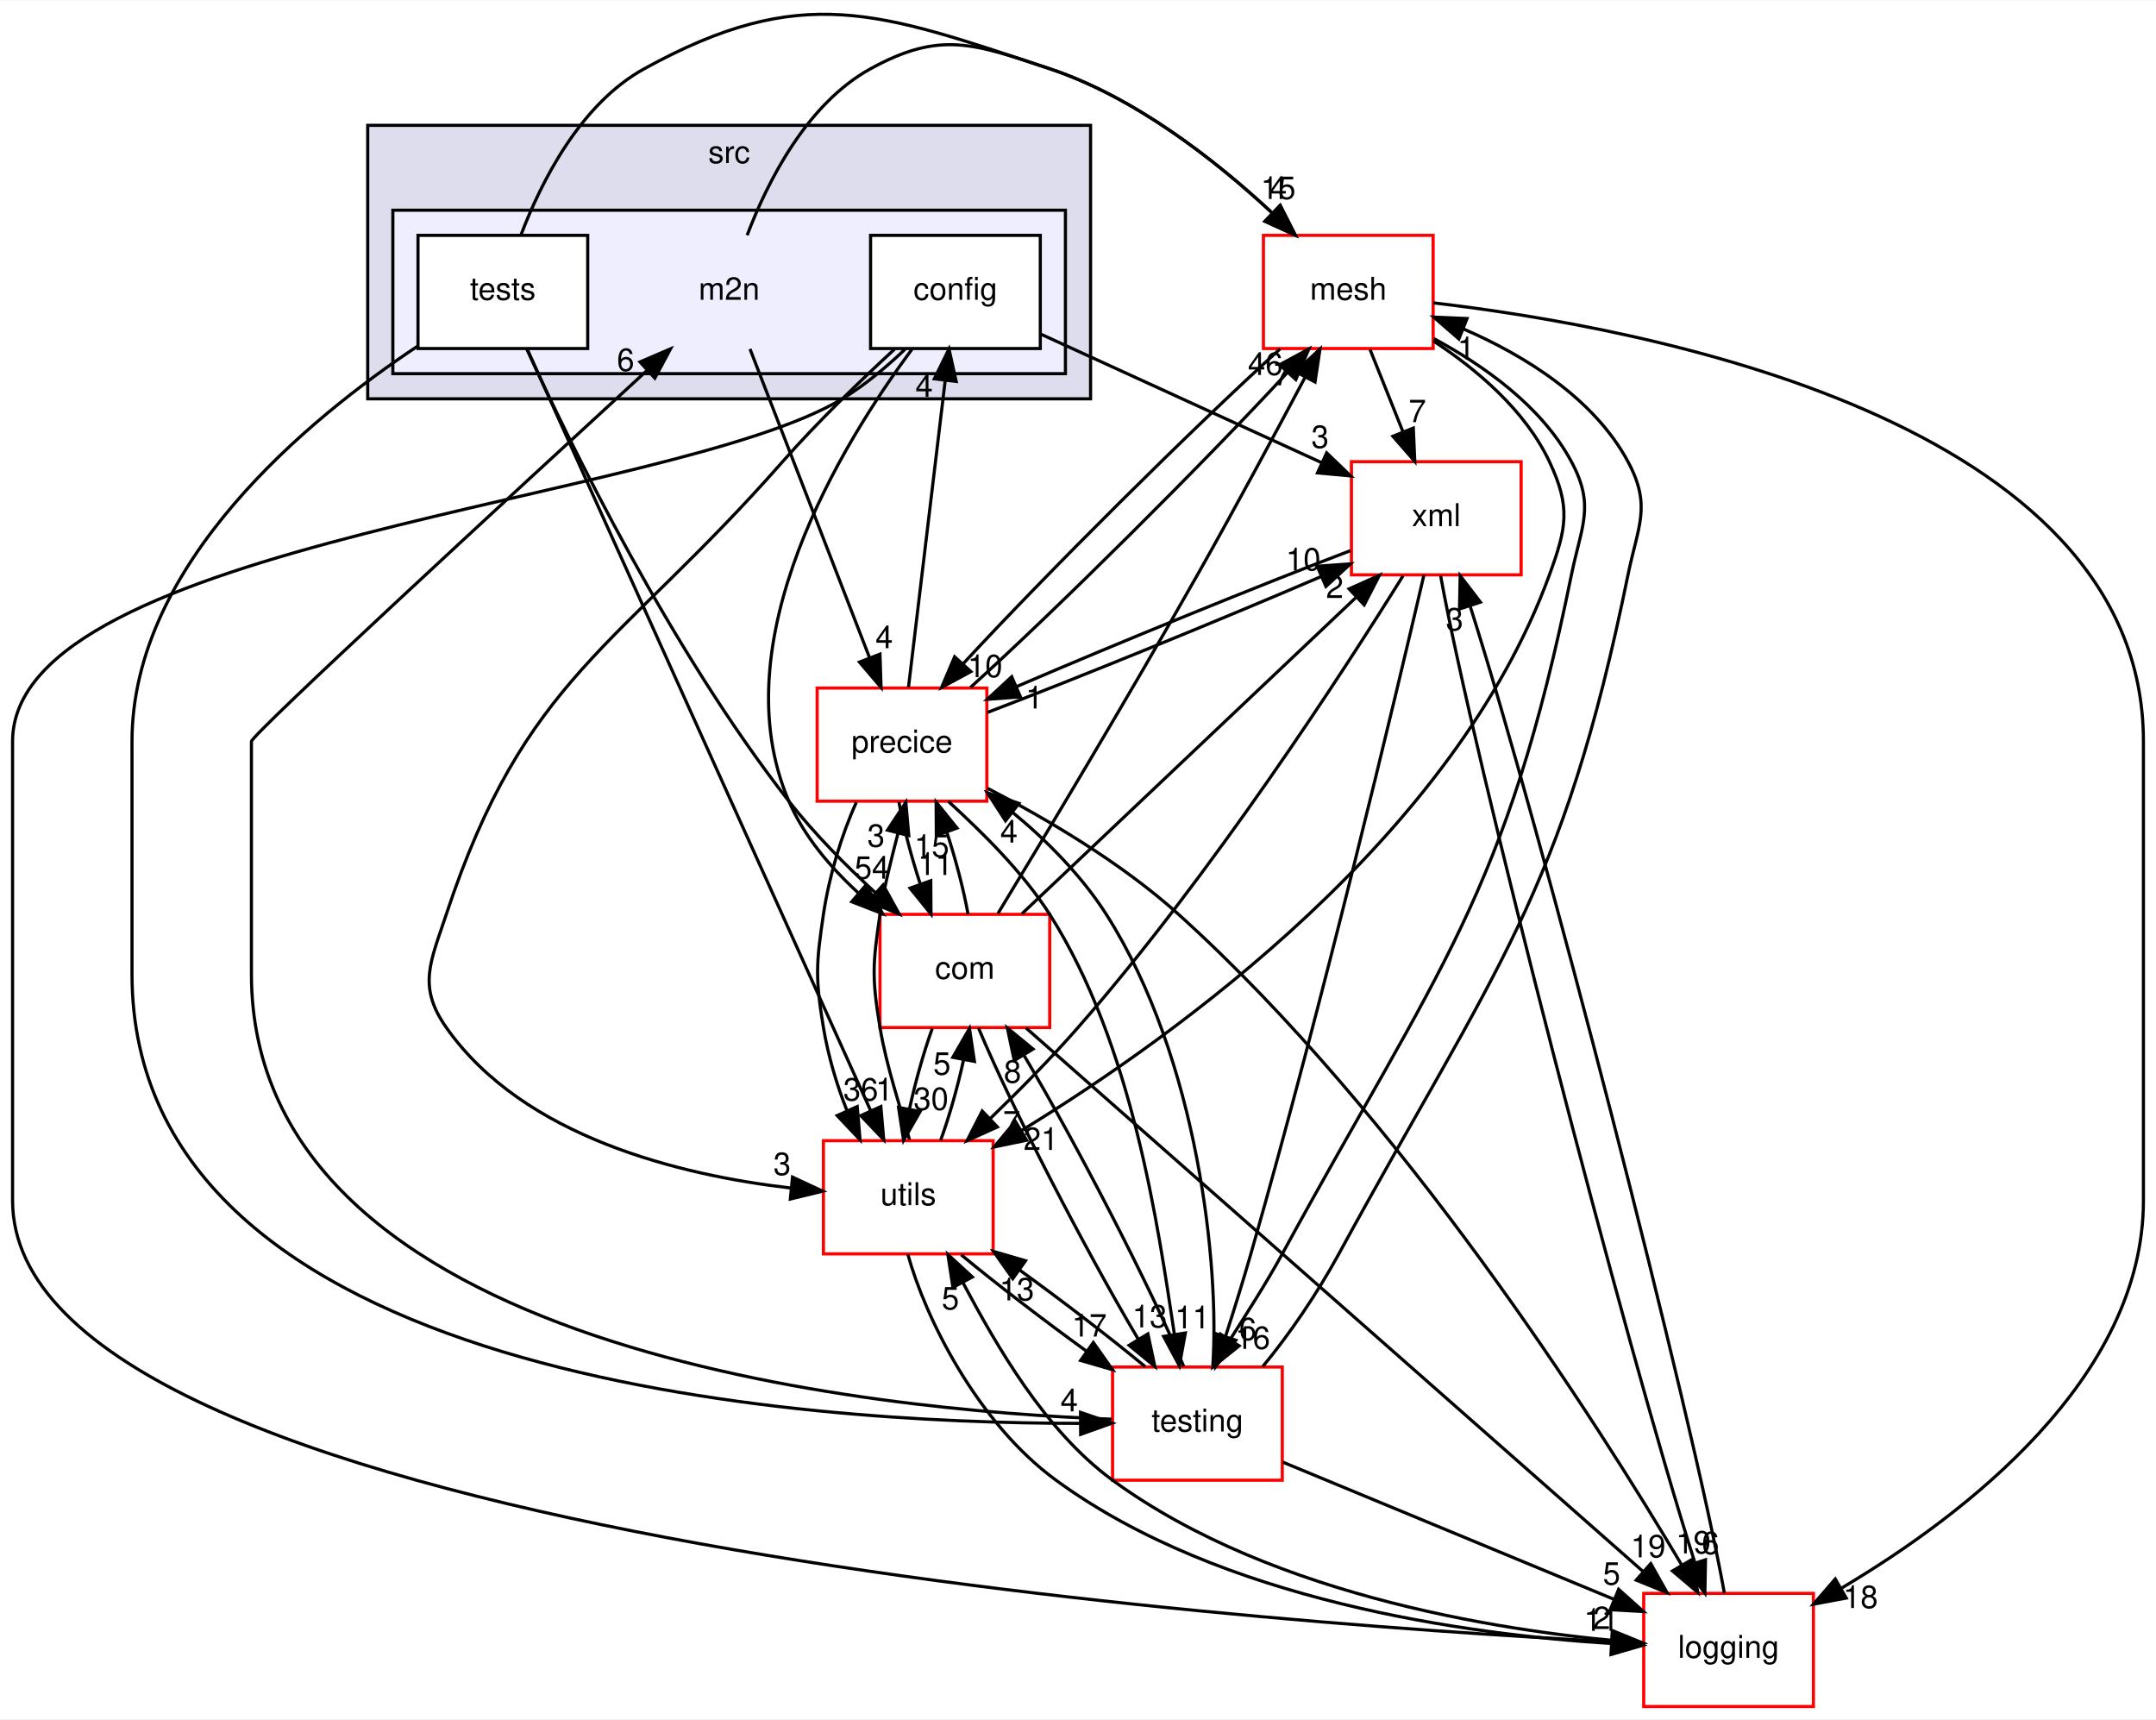
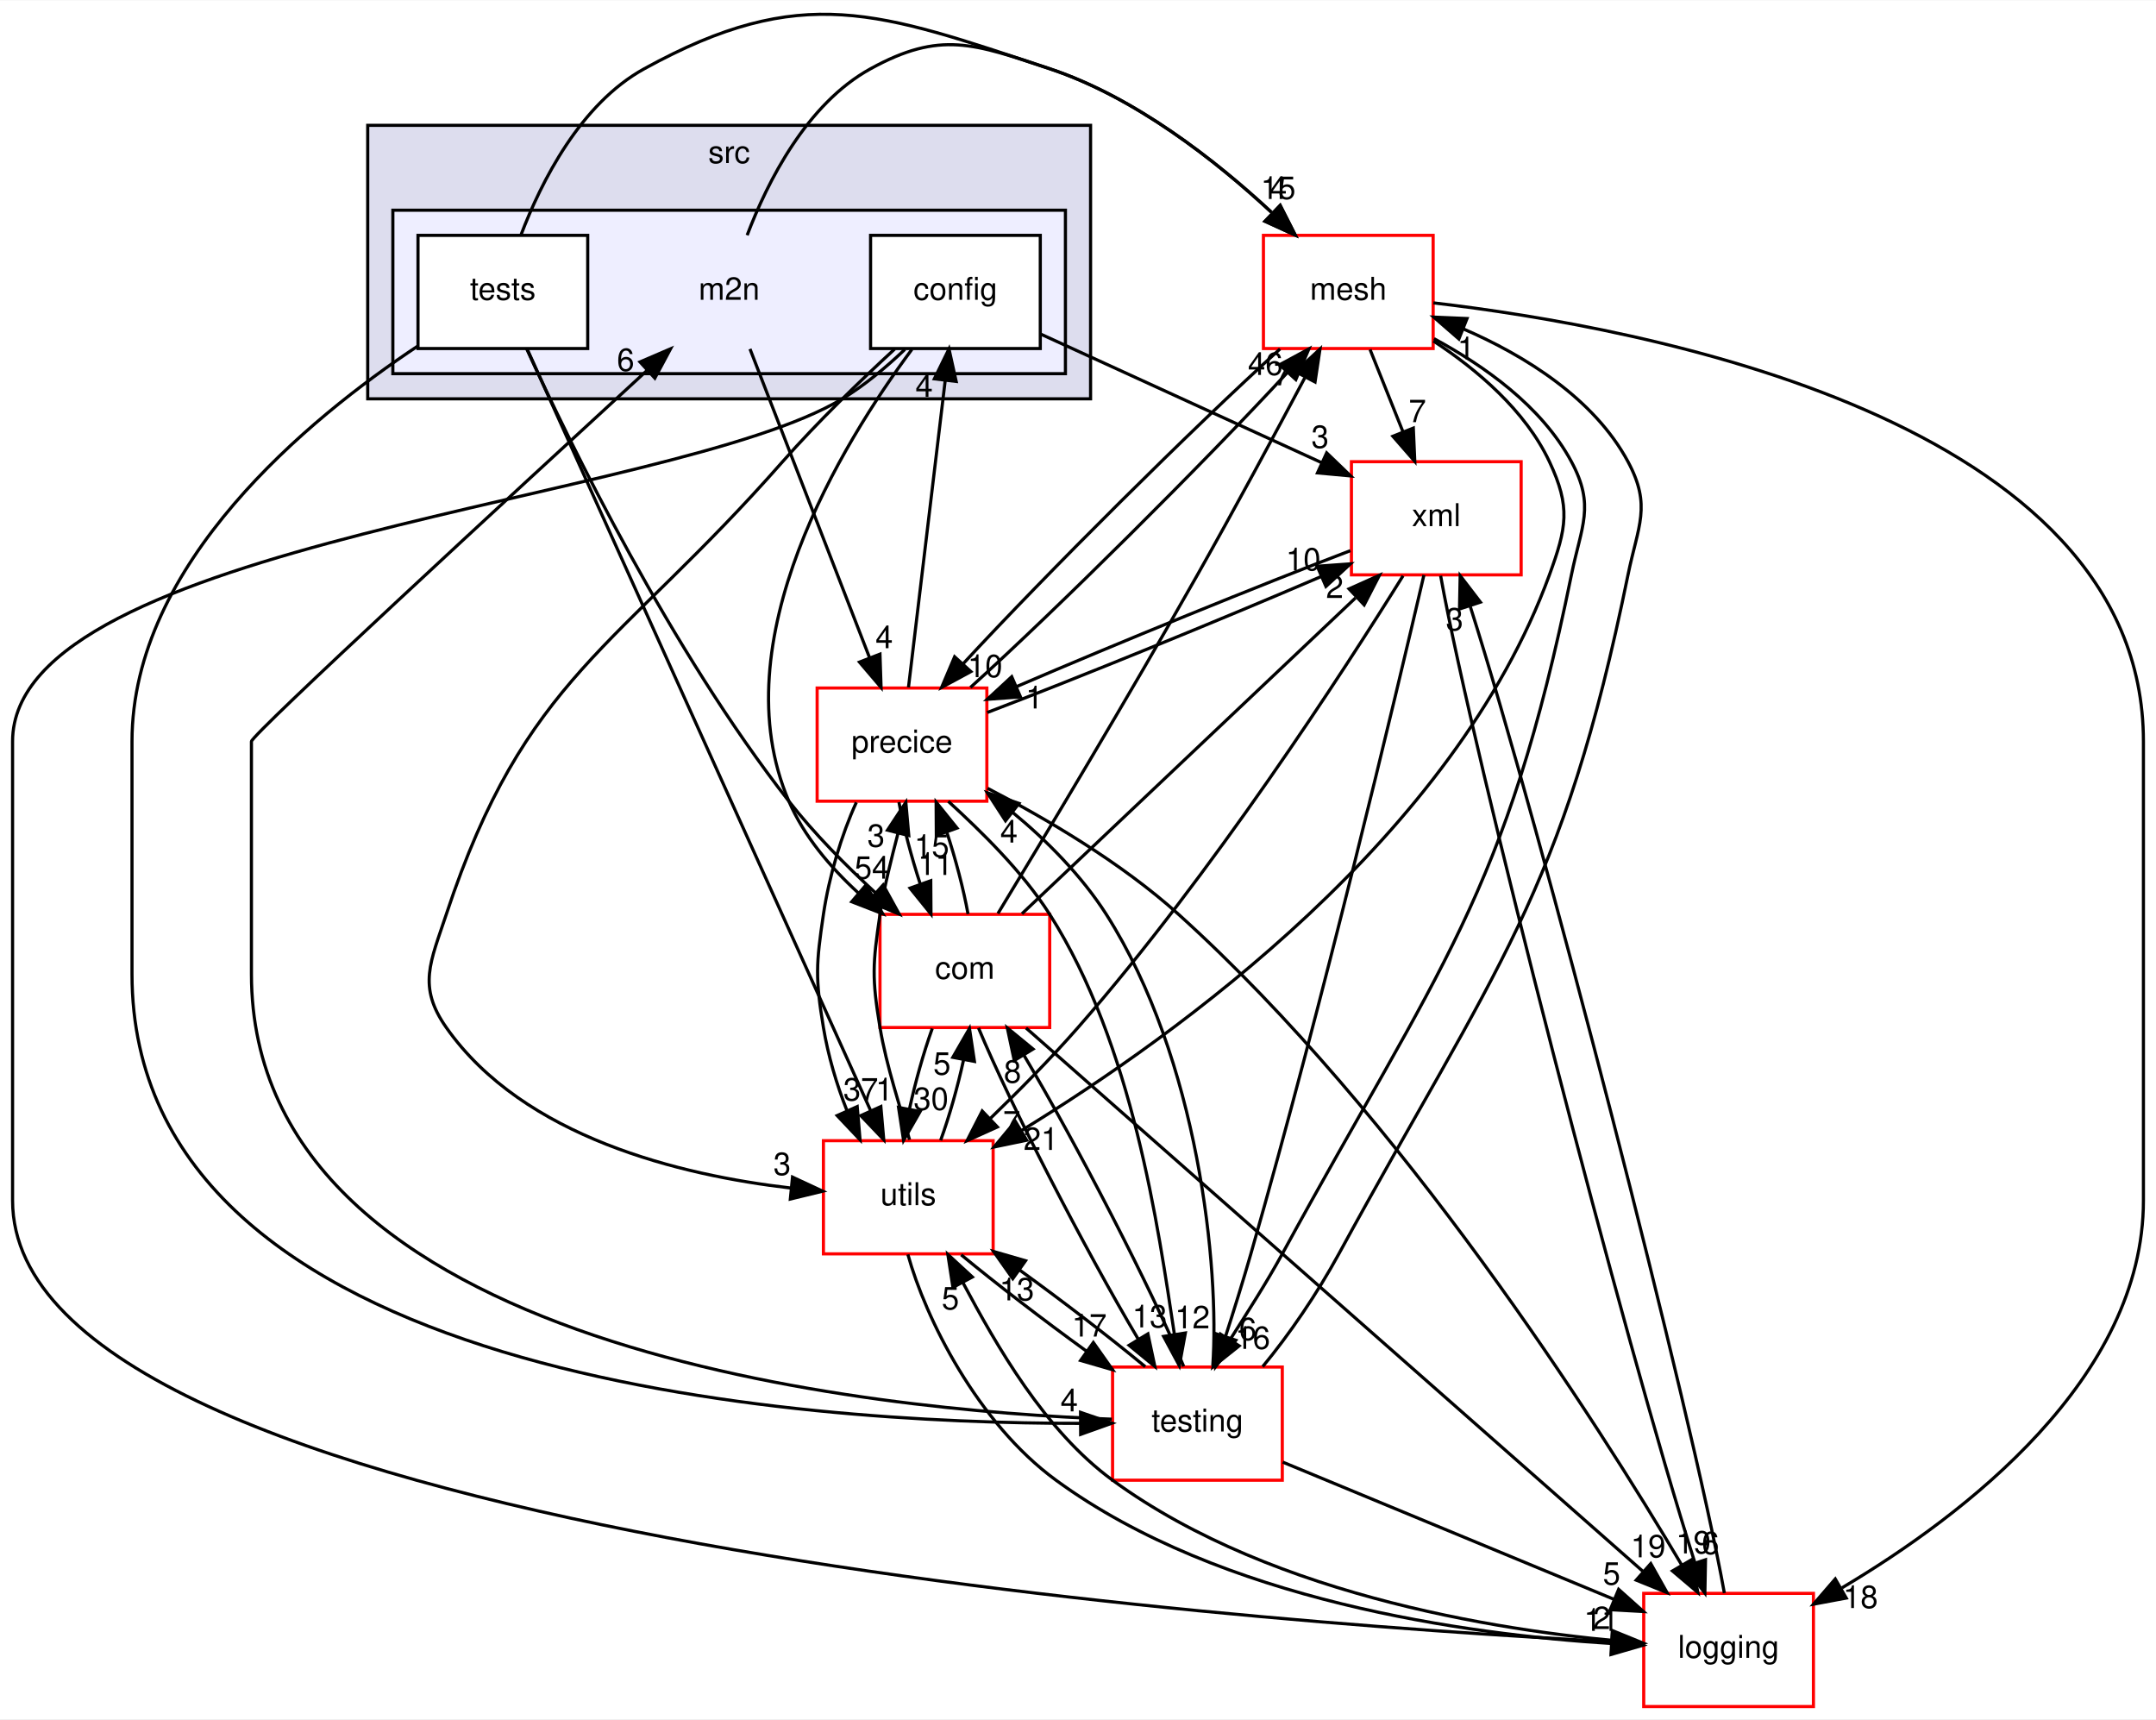
<svg xmlns="http://www.w3.org/2000/svg" xmlns:xlink="http://www.w3.org/1999/xlink" width="686pt" height="547pt" viewBox="0.00 0.00 686.00 546.74">
  <g id="graph0" class="graph" transform="scale(1 1) rotate(0) translate(4 542.74)">
    <polygon fill="white" stroke="transparent" points="-4,4 -4,-542.74 682,-542.74 682,4 -4,4" />
    <g id="clust1" class="cluster">
      <g id="a_clust1">
        <a xlink:href="dir_68267d1309a1af8e8297ef4c3efbcdba.html" target="_top" xlink:title="src">
          <polygon fill="#ddddee" stroke="black" points="113,-416 113,-503 343,-503 343,-416 113,-416" />
          <text text-anchor="middle" x="228" y="-491" font-family="Helvetica,sans-Serif" font-size="10.00">src</text>
        </a>
      </g>
    </g>
    <g id="clust2" class="cluster">
      <g id="a_clust2">
        <a xlink:href="dir_674392b9e8b7e1553d8d6e614bc96d17.html" target="_top">
          <polygon fill="#eeeeff" stroke="black" points="121,-424 121,-476 335,-476 335,-424 121,-424" />
        </a>
      </g>
    </g>
    <g id="node1" class="node">
      <text text-anchor="middle" x="228" y="-447.5" font-family="Helvetica,sans-Serif" font-size="10.00">m2n</text>
    </g>
    <g id="node5" class="node">
      <g id="a_node5">
        <a xlink:href="dir_7be0d8c199b9408ae01f5d77515b8def.html" target="_top" xlink:title="mesh">
          <polygon fill="white" stroke="red" points="452,-468 398,-468 398,-432 452,-432 452,-468" />
          <text text-anchor="middle" x="425" y="-447.5" font-family="Helvetica,sans-Serif" font-size="10.00">mesh</text>
        </a>
      </g>
    </g>
    <g id="edge33" class="edge">
      <path fill="none" stroke="black" d="M233.73,-468.04C240.23,-485.14 252.67,-509.82 273,-521 295.2,-533.21 305.96,-528.99 330,-521 357.11,-511.99 382.74,-491.89 400.53,-475.37" />
      <polygon fill="black" stroke="black" points="403.33,-477.53 408.13,-468.08 398.49,-472.48 403.33,-477.53" />
      <g id="a_edge33-headlabel">
        <a xlink:href="dir_000021_000023.html" target="_top" xlink:title="15">
          <text text-anchor="middle" x="402.7" y="-479.57" font-family="Helvetica,sans-Serif" font-size="10.00">15</text>
        </a>
      </g>
    </g>
    <g id="node7" class="node">
      <g id="a_node7">
        <a xlink:href="dir_230430f095e3ee25a5bb78a8d9c88b94.html" target="_top" xlink:title="precice">
          <polygon fill="white" stroke="red" points="310,-324 256,-324 256,-288 310,-288 310,-324" />
          <text text-anchor="middle" x="283" y="-303.5" font-family="Helvetica,sans-Serif" font-size="10.00">precice</text>
        </a>
      </g>
    </g>
    <g id="edge34" class="edge">
      <path fill="none" stroke="black" d="M234.63,-431.87C244.09,-407.46 261.53,-362.43 272.68,-333.64" />
      <polygon fill="black" stroke="black" points="275.99,-334.78 276.34,-324.19 269.47,-332.25 275.99,-334.78" />
      <g id="a_edge34-headlabel">
        <a xlink:href="dir_000021_000025.html" target="_top" xlink:title="4">
          <text text-anchor="middle" x="277.34" y="-336.66" font-family="Helvetica,sans-Serif" font-size="10.00">4</text>
        </a>
      </g>
    </g>
    <g id="node2" class="node">
      <g id="a_node2">
        <a xlink:href="dir_7c6ad703c448f81064cf22c9c3cd575b.html" target="_top" xlink:title="config">
          <polygon fill="white" stroke="black" points="327,-468 273,-468 273,-432 327,-432 327,-468" />
          <text text-anchor="middle" x="300" y="-447.5" font-family="Helvetica,sans-Serif" font-size="10.00">config</text>
        </a>
      </g>
    </g>
    <g id="node4" class="node">
      <g id="a_node4">
        <a xlink:href="dir_541eb0a6c58a7690acc5b848a4b1b724.html" target="_top" xlink:title="com">
          <polygon fill="white" stroke="red" points="330,-252 276,-252 276,-216 330,-216 330,-252" />
          <text text-anchor="middle" x="303" y="-231.5" font-family="Helvetica,sans-Serif" font-size="10.00">com</text>
        </a>
      </g>
    </g>
    <g id="edge35" class="edge">
      <path fill="none" stroke="black" d="M286.14,-431.71C263.96,-401.82 225.13,-338.82 247,-288 251.79,-276.87 260.19,-266.99 269.05,-258.86" />
      <polygon fill="black" stroke="black" points="271.54,-261.34 276.88,-252.18 267,-256.01 271.54,-261.34" />
      <g id="a_edge35-headlabel">
        <a xlink:href="dir_000042_000017.html" target="_top" xlink:title="5">
          <text text-anchor="middle" x="270.65" y="-263.33" font-family="Helvetica,sans-Serif" font-size="10.00">5</text>
        </a>
      </g>
    </g>
    <g id="node6" class="node">
      <g id="a_node6">
        <a xlink:href="dir_c43b215a2ade73e6562bd37d8a11c12a.html" target="_top" xlink:title="xml">
          <polygon fill="white" stroke="red" points="480,-396 426,-396 426,-360 480,-360 480,-396" />
          <text text-anchor="middle" x="453" y="-375.5" font-family="Helvetica,sans-Serif" font-size="10.00">xml</text>
        </a>
      </g>
    </g>
    <g id="edge36" class="edge">
      <path fill="none" stroke="black" d="M327,-436.65C351.86,-425.27 388.95,-408.3 416.46,-395.72" />
      <polygon fill="black" stroke="black" points="418.12,-398.81 425.75,-391.47 415.2,-392.44 418.12,-398.81" />
      <g id="a_edge36-headlabel">
        <a xlink:href="dir_000042_000060.html" target="_top" xlink:title="3">
          <text text-anchor="middle" x="416.03" y="-400.39" font-family="Helvetica,sans-Serif" font-size="10.00">3</text>
        </a>
      </g>
    </g>
    <g id="node9" class="node">
      <g id="a_node9">
        <a xlink:href="dir_b3320b59a4aa4a7431bc8488b87009bf.html" target="_top" xlink:title="logging">
          <polygon fill="white" stroke="red" points="573,-36 519,-36 519,0 573,0 573,-36" />
          <text text-anchor="middle" x="546" y="-15.5" font-family="Helvetica,sans-Serif" font-size="10.00">logging</text>
        </a>
      </g>
    </g>
    <g id="edge37" class="edge">
      <path fill="none" stroke="black" d="M283.92,-431.71C278.06,-426.13 271.12,-420.29 264,-416 209.64,-383.23 0,-370.47 0,-307 0,-307 0,-307 0,-161 0,-55.6 385.93,-27.06 508.86,-20.64" />
      <polygon fill="black" stroke="black" points="509.11,-24.13 518.92,-20.13 508.76,-17.14 509.11,-24.13" />
      <g id="a_edge37-headlabel">
        <a xlink:href="dir_000042_000040.html" target="_top" xlink:title="2">
          <text text-anchor="middle" x="505.66" y="-24.65" font-family="Helvetica,sans-Serif" font-size="10.00">2</text>
        </a>
      </g>
    </g>
    <g id="node10" class="node">
      <g id="a_node10">
        <a xlink:href="dir_313caf1132e152dd9b58bea13a4052ca.html" target="_top" xlink:title="utils">
          <polygon fill="white" stroke="red" points="312,-180 258,-180 258,-144 312,-144 312,-180" />
          <text text-anchor="middle" x="285" y="-159.5" font-family="Helvetica,sans-Serif" font-size="10.00">utils</text>
        </a>
      </g>
    </g>
    <g id="edge38" class="edge">
      <path fill="none" stroke="black" d="M280.65,-431.82C269.75,-421.79 256.12,-408.64 245,-396 192.34,-336.13 163.05,-327.7 138,-252 132.97,-236.81 128.8,-229.09 138,-216 162.59,-180.99 212.66,-169 247.49,-164.96" />
      <polygon fill="black" stroke="black" points="248.16,-168.41 257.77,-163.94 247.47,-161.44 248.16,-168.41" />
      <g id="a_edge38-headlabel">
        <a xlink:href="dir_000042_000058.html" target="_top" xlink:title="3">
          <text text-anchor="middle" x="244.86" y="-169.09" font-family="Helvetica,sans-Serif" font-size="10.00">3</text>
        </a>
      </g>
    </g>
    <g id="node3" class="node">
      <g id="a_node3">
        <a xlink:href="dir_479c8af6ad5c95649aabfd1901c91820.html" target="_top" xlink:title="tests">
          <polygon fill="white" stroke="black" points="183,-468 129,-468 129,-432 183,-432 183,-468" />
          <text text-anchor="middle" x="156" y="-447.5" font-family="Helvetica,sans-Serif" font-size="10.00">tests</text>
        </a>
      </g>
    </g>
    <g id="edge7" class="edge">
      <path fill="none" stroke="black" d="M163.53,-432C177.5,-401.46 209.42,-336.05 247,-288 255.05,-277.7 265.11,-267.55 274.47,-258.93" />
      <polygon fill="black" stroke="black" points="277,-261.36 282.11,-252.08 272.33,-256.15 277,-261.36" />
      <g id="a_edge7-headlabel">
        <a xlink:href="dir_000043_000017.html" target="_top" xlink:title="4">
          <text text-anchor="middle" x="276.22" y="-263.37" font-family="Helvetica,sans-Serif" font-size="10.00">4</text>
        </a>
      </g>
    </g>
    <g id="edge8" class="edge">
      <path fill="none" stroke="black" d="M161.73,-468.04C168.23,-485.14 180.67,-509.82 201,-521 251.23,-548.64 275.59,-539.08 330,-521 357.11,-511.99 382.74,-491.89 400.53,-475.37" />
      <polygon fill="black" stroke="black" points="403.33,-477.53 408.13,-468.08 398.49,-472.48 403.33,-477.53" />
      <g id="a_edge8-headlabel">
        <a xlink:href="dir_000043_000023.html" target="_top" xlink:title="4">
          <text text-anchor="middle" x="402.7" y="-479.57" font-family="Helvetica,sans-Serif" font-size="10.00">4</text>
        </a>
      </g>
    </g>
    <g id="node8" class="node">
      <g id="a_node8">
        <a xlink:href="dir_3513c77e68d0de165c8b48f945306dcb.html" target="_top" xlink:title="testing">
          <polygon fill="white" stroke="red" points="404,-108 350,-108 350,-72 404,-72 404,-108" />
          <text text-anchor="middle" x="377" y="-87.5" font-family="Helvetica,sans-Serif" font-size="10.00">testing</text>
        </a>
      </g>
    </g>
    <g id="edge9" class="edge">
      <path fill="none" stroke="black" d="M128.93,-432.79C94.09,-409.64 38,-363.57 38,-307 38,-307 38,-307 38,-233 38,-103.32 251.66,-90.04 339.74,-90.08" />
      <polygon fill="black" stroke="black" points="339.81,-93.58 349.83,-90.15 339.85,-86.58 339.81,-93.58" />
      <g id="a_edge9-headlabel">
        <a xlink:href="dir_000043_000037.html" target="_top" xlink:title="4">
          <text text-anchor="middle" x="336.2" y="-93.9" font-family="Helvetica,sans-Serif" font-size="10.00">4</text>
        </a>
      </g>
    </g>
    <g id="edge10" class="edge">
      <path fill="none" stroke="black" d="M163.68,-431.97C185.32,-383.99 246.89,-247.5 273.03,-189.54" />
      <polygon fill="black" stroke="black" points="276.27,-190.86 277.19,-180.31 269.89,-187.98 276.27,-190.86" />
      <g id="a_edge10-headlabel">
        <a xlink:href="dir_000043_000058.html" target="_top" xlink:title="1">
          <text text-anchor="middle" x="277.38" y="-192.81" font-family="Helvetica,sans-Serif" font-size="10.00">1</text>
        </a>
      </g>
    </g>
    <g id="edge1" class="edge">
      <path fill="none" stroke="black" d="M313.52,-252.26C328.07,-276.26 355.03,-321.14 377,-360 388.81,-380.89 401.69,-404.84 411.14,-422.64" />
      <polygon fill="black" stroke="black" points="408.23,-424.63 416,-431.83 414.42,-421.35 408.23,-424.63" />
      <g id="a_edge1-headlabel">
        <a xlink:href="dir_000017_000023.html" target="_top" xlink:title="7">
          <text text-anchor="middle" x="404.04" y="-420.28" font-family="Helvetica,sans-Serif" font-size="10.00">7</text>
        </a>
      </g>
    </g>
    <g id="edge2" class="edge">
      <path fill="none" stroke="black" d="M321.16,-252.19C347.66,-277.28 397.06,-324.05 427.29,-352.66" />
      <polygon fill="black" stroke="black" points="425.24,-355.54 434.91,-359.87 430.05,-350.45 425.24,-355.54" />
      <g id="a_edge2-headlabel">
        <a xlink:href="dir_000017_000060.html" target="_top" xlink:title="2">
          <text text-anchor="middle" x="420.68" y="-352.63" font-family="Helvetica,sans-Serif" font-size="10.00">2</text>
        </a>
      </g>
    </g>
    <g id="edge3" class="edge">
      <path fill="none" stroke="black" d="M304.01,-252.1C302.59,-259.96 300.1,-269.46 297.23,-278.23" />
      <polygon fill="black" stroke="black" points="293.92,-277.1 293.86,-287.7 300.51,-279.45 293.92,-277.1" />
      <g id="a_edge3-headlabel">
        <a xlink:href="dir_000017_000025.html" target="_top" xlink:title="15">
          <text text-anchor="middle" x="292.45" y="-270.26" font-family="Helvetica,sans-Serif" font-size="10.00">15</text>
        </a>
      </g>
    </g>
    <g id="edge4" class="edge">
      <path fill="none" stroke="black" d="M307.34,-215.87C317.57,-191.24 341.08,-145.64 358.16,-116.88" />
      <polygon fill="black" stroke="black" points="361.24,-118.55 363.45,-108.19 355.26,-114.91 361.24,-118.55" />
      <g id="a_edge4-headlabel">
        <a xlink:href="dir_000017_000037.html" target="_top" xlink:title="13">
          <text text-anchor="middle" x="361.8" y="-120.6" font-family="Helvetica,sans-Serif" font-size="10.00">13</text>
        </a>
      </g>
    </g>
    <g id="edge5" class="edge">
      <path fill="none" stroke="black" d="M322.47,-215.85C365.58,-177.89 469.12,-86.7 518.68,-43.06" />
      <polygon fill="black" stroke="black" points="521.24,-45.47 526.43,-36.23 516.61,-40.21 521.24,-45.47" />
      <g id="a_edge5-headlabel">
        <a xlink:href="dir_000017_000040.html" target="_top" xlink:title="19">
          <text text-anchor="middle" x="520.42" y="-47.47" font-family="Helvetica,sans-Serif" font-size="10.00">19</text>
        </a>
      </g>
    </g>
    <g id="edge6" class="edge">
      <path fill="none" stroke="black" d="M292.63,-215.7C289.86,-207.98 287.25,-198.71 285.38,-190.11" />
      <polygon fill="black" stroke="black" points="288.78,-189.29 283.5,-180.1 281.9,-190.58 288.78,-189.29" />
      <g id="a_edge6-headlabel">
        <a xlink:href="dir_000017_000058.html" target="_top" xlink:title="30">
          <text text-anchor="middle" x="292.24" y="-189.8" font-family="Helvetica,sans-Serif" font-size="10.00">30</text>
        </a>
      </g>
    </g>
    <g id="edge11" class="edge">
      <path fill="none" stroke="black" d="M431.92,-431.7C435.07,-423.81 438.88,-414.3 442.38,-405.55" />
      <polygon fill="black" stroke="black" points="445.69,-406.69 446.16,-396.1 439.19,-404.09 445.69,-406.69" />
      <g id="a_edge11-headlabel">
        <a xlink:href="dir_000023_000060.html" target="_top" xlink:title="7">
          <text text-anchor="middle" x="447" y="-408.58" font-family="Helvetica,sans-Serif" font-size="10.00">7</text>
        </a>
      </g>
    </g>
    <g id="edge12" class="edge">
      <path fill="none" stroke="black" d="M403.29,-431.87C375.7,-406.92 329,-360.45 302.5,-331.77" />
      <polygon fill="black" stroke="black" points="304.92,-329.23 295.6,-324.19 299.74,-333.94 304.92,-329.23" />
      <g id="a_edge12-headlabel">
        <a xlink:href="dir_000023_000025.html" target="_top" xlink:title="10">
          <text text-anchor="middle" x="309.44" y="-327.47" font-family="Helvetica,sans-Serif" font-size="10.00">10</text>
        </a>
      </g>
    </g>
    <g id="edge13" class="edge">
      <path fill="none" stroke="black" d="M452.27,-435.14C468.07,-426.57 486.46,-413.76 496,-396 503.57,-381.9 499.2,-375.68 496,-360 475.13,-257.76 453.99,-235.59 404,-144 398.99,-134.82 392.81,-125.24 387.43,-116.78" />
      <polygon fill="black" stroke="black" points="390.28,-114.74 382.01,-108.13 384.35,-118.46 390.28,-114.74" />
      <g id="a_edge13-headlabel">
        <a xlink:href="dir_000023_000037.html" target="_top" xlink:title="16">
          <text text-anchor="middle" x="394.6" y="-113.78" font-family="Helvetica,sans-Serif" font-size="10.00">16</text>
        </a>
      </g>
    </g>
    <g id="edge14" class="edge">
      <path fill="none" stroke="black" d="M452.08,-446.52C517.34,-438.91 678,-409.75 678,-307 678,-307 678,-307 678,-161 678,-104.44 621.13,-60.95 582.05,-37.74" />
      <polygon fill="black" stroke="black" points="583.44,-34.51 573.03,-32.56 579.95,-40.58 583.44,-34.51" />
      <g id="a_edge14-headlabel">
        <a xlink:href="dir_000023_000040.html" target="_top" xlink:title="18">
          <text text-anchor="middle" x="587.98" y="-31.34" font-family="Helvetica,sans-Serif" font-size="10.00">18</text>
        </a>
      </g>
    </g>
    <g id="edge15" class="edge">
      <path fill="none" stroke="black" d="M452.1,-434.39C465.89,-425.34 481.33,-412.32 489,-396 495.81,-381.52 494.48,-375.03 489,-360 458.79,-277.08 370.88,-213.7 320.88,-183.15" />
      <polygon fill="black" stroke="black" points="322.68,-180.15 312.3,-178 319.07,-186.15 322.68,-180.15" />
      <g id="a_edge15-headlabel">
        <a xlink:href="dir_000023_000058.html" target="_top" xlink:title="21">
          <text text-anchor="middle" x="327.22" y="-177.06" font-family="Helvetica,sans-Serif" font-size="10.00">21</text>
        </a>
      </g>
    </g>
    <g id="edge16" class="edge">
      <path fill="none" stroke="black" d="M425.67,-367.7C396.81,-356.72 351.44,-338.2 319.56,-324.5" />
      <polygon fill="black" stroke="black" points="320.7,-321.18 310.13,-320.41 317.91,-327.6 320.7,-321.18" />
      <g id="a_edge16-headlabel">
        <a xlink:href="dir_000060_000025.html" target="_top" xlink:title="1">
          <text text-anchor="middle" x="325.12" y="-317.5" font-family="Helvetica,sans-Serif" font-size="10.00">1</text>
        </a>
      </g>
    </g>
    <g id="edge17" class="edge">
      <path fill="none" stroke="black" d="M449.07,-359.95C440.07,-321.31 417,-224.22 394,-144 391.54,-135.41 388.64,-126.12 385.94,-117.75" />
      <polygon fill="black" stroke="black" points="389.22,-116.52 382.78,-108.1 382.57,-118.7 389.22,-116.52" />
      <g id="a_edge17-headlabel">
        <a xlink:href="dir_000060_000037.html" target="_top" xlink:title="6">
          <text text-anchor="middle" x="393.03" y="-116.56" font-family="Helvetica,sans-Serif" font-size="10.00">6</text>
        </a>
      </g>
    </g>
    <g id="edge18" class="edge">
      <path fill="none" stroke="black" d="M454.38,-359.73C464.73,-302.08 512.88,-115.89 535.23,-45.92" />
      <polygon fill="black" stroke="black" points="538.66,-46.69 538.46,-36.09 532.02,-44.5 538.66,-46.69" />
      <g id="a_edge18-headlabel">
        <a xlink:href="dir_000060_000040.html" target="_top" xlink:title="6">
          <text text-anchor="middle" x="540.24" y="-48.49" font-family="Helvetica,sans-Serif" font-size="10.00">6</text>
        </a>
      </g>
    </g>
    <g id="edge19" class="edge">
      <path fill="none" stroke="black" d="M442.42,-359.7C423.46,-329.25 381.64,-264.7 339,-216 330.35,-206.12 320.21,-195.87 311.08,-187.05" />
      <polygon fill="black" stroke="black" points="313.35,-184.37 303.69,-180.01 308.52,-189.44 313.35,-184.37" />
      <g id="a_edge19-headlabel">
        <a xlink:href="dir_000060_000058.html" target="_top" xlink:title="7">
          <text text-anchor="middle" x="317.91" y="-182.3" font-family="Helvetica,sans-Serif" font-size="10.00">7</text>
        </a>
      </g>
    </g>
    <g id="edge24" class="edge">
      <path fill="none" stroke="black" d="M285.06,-324.19C287.96,-348.42 293.28,-392.89 296.73,-421.68" />
      <polygon fill="black" stroke="black" points="293.29,-422.36 297.95,-431.87 300.24,-421.53 293.29,-422.36" />
      <g id="a_edge24-headlabel">
        <a xlink:href="dir_000025_000042.html" target="_top" xlink:title="4">
          <text text-anchor="middle" x="290.04" y="-416.63" font-family="Helvetica,sans-Serif" font-size="10.00">4</text>
        </a>
      </g>
    </g>
    <g id="edge20" class="edge">
      <path fill="none" stroke="black" d="M282.03,-287.7C283.47,-279.81 285.97,-270.3 288.84,-261.55" />
      <polygon fill="black" stroke="black" points="292.15,-262.7 292.22,-252.1 285.56,-260.34 292.15,-262.7" />
      <g id="a_edge20-headlabel">
        <a xlink:href="dir_000025_000017.html" target="_top" xlink:title="11">
          <text text-anchor="middle" x="293.61" y="-264.54" font-family="Helvetica,sans-Serif" font-size="10.00">11</text>
        </a>
      </g>
    </g>
    <g id="edge21" class="edge">
      <path fill="none" stroke="black" d="M304.78,-324.19C332.4,-349.17 379.1,-395.65 405.56,-424.3" />
      <polygon fill="black" stroke="black" points="403.14,-426.83 412.46,-431.87 408.31,-422.12 403.14,-426.83" />
      <g id="a_edge21-headlabel">
        <a xlink:href="dir_000025_000023.html" target="_top" xlink:title="46">
          <text text-anchor="middle" x="398.62" y="-423.59" font-family="Helvetica,sans-Serif" font-size="10.00">46</text>
        </a>
      </g>
    </g>
    <g id="edge22" class="edge">
      <path fill="none" stroke="black" d="M310.12,-316.21C338.91,-327.17 384.28,-345.69 416.23,-359.41" />
      <polygon fill="black" stroke="black" points="415.11,-362.74 425.68,-363.5 417.89,-356.32 415.11,-362.74" />
      <g id="a_edge22-headlabel">
        <a xlink:href="dir_000025_000060.html" target="_top" xlink:title="10">
          <text text-anchor="middle" x="410.69" y="-361.42" font-family="Helvetica,sans-Serif" font-size="10.00">10</text>
        </a>
      </g>
    </g>
    <g id="edge23" class="edge">
      <path fill="none" stroke="black" d="M297.73,-287.96C308.09,-278.46 321.22,-265.77 330,-252 356.46,-210.48 364.52,-152.36 369.66,-118.5" />
      <polygon fill="black" stroke="black" points="373.16,-118.83 371.25,-108.41 366.24,-117.74 373.16,-118.83" />
      <g id="a_edge23-headlabel">
-         <a xlink:href="dir_000025_000037.html" target="_top" xlink:title="11">
-           <text text-anchor="middle" x="375.4" y="-120.32" font-family="Helvetica,sans-Serif" font-size="10.00">11</text>
+         <a xlink:href="dir_000025_000037.html" target="_top" xlink:title="12">
+           <text text-anchor="middle" x="375.4" y="-120.32" font-family="Helvetica,sans-Serif" font-size="10.00">12</text>
        </a>
      </g>
    </g>
    <g id="edge25" class="edge">
      <path fill="none" stroke="black" d="M310.21,-292.11C328.59,-282.61 352.73,-268.49 371,-252 442.14,-187.78 503.83,-91.01 531.09,-45.03" />
      <polygon fill="black" stroke="black" points="534.18,-46.68 536.23,-36.28 528.15,-43.13 534.18,-46.68" />
      <g id="a_edge25-headlabel">
        <a xlink:href="dir_000025_000040.html" target="_top" xlink:title="19">
          <text text-anchor="middle" x="534.81" y="-48.71" font-family="Helvetica,sans-Serif" font-size="10.00">19</text>
        </a>
      </g>
    </g>
    <g id="edge26" class="edge">
      <path fill="none" stroke="black" d="M268.47,-287.63C263.8,-277.42 259.8,-264.17 258,-252 255.66,-236.17 255.39,-231.79 258,-216 259.46,-207.18 262.19,-197.85 265.51,-189.52" />
      <polygon fill="black" stroke="black" points="268.75,-190.85 269.65,-180.3 262.37,-187.99 268.75,-190.85" />
      <g id="a_edge26-headlabel">
-         <a xlink:href="dir_000025_000058.html" target="_top" xlink:title="36">
-           <text text-anchor="middle" x="269.88" y="-192.79" font-family="Helvetica,sans-Serif" font-size="10.00">36</text>
+         <a xlink:href="dir_000025_000058.html" target="_top" xlink:title="37">
+           <text text-anchor="middle" x="269.88" y="-192.79" font-family="Helvetica,sans-Serif" font-size="10.00">37</text>
        </a>
      </g>
    </g>
    <g id="edge30" class="edge">
      <path fill="none" stroke="black" d="M349.76,-91.41C275.66,-94.1 76,-112.53 76,-233 76,-307 76,-307 76,-307 76,-309.13 158.56,-385.25 201.99,-425.14" />
      <polygon fill="black" stroke="black" points="199.63,-427.73 209.36,-431.91 204.36,-422.57 199.63,-427.73" />
      <g id="a_edge30-headlabel">
        <a xlink:href="dir_000037_000021.html" target="_top" xlink:title="6">
          <text text-anchor="middle" x="195.06" y="-424.89" font-family="Helvetica,sans-Serif" font-size="10.00">6</text>
        </a>
      </g>
    </g>
    <g id="edge27" class="edge">
      <path fill="none" stroke="black" d="M372.63,-108.19C362.38,-132.85 338.86,-178.46 321.8,-207.19" />
      <polygon fill="black" stroke="black" points="318.72,-205.51 316.51,-215.87 324.7,-209.15 318.72,-205.51" />
      <g id="a_edge27-headlabel">
        <a xlink:href="dir_000037_000017.html" target="_top" xlink:title="8">
          <text text-anchor="middle" x="318.17" y="-198.46" font-family="Helvetica,sans-Serif" font-size="10.00">8</text>
        </a>
      </g>
    </g>
    <g id="edge28" class="edge">
      <path fill="none" stroke="black" d="M397.76,-108.13C406.18,-118.25 415.18,-131.5 422,-144 471.99,-235.59 493.13,-257.76 514,-360 517.2,-375.68 521.57,-381.9 514,-396 503.23,-416.06 481.17,-429.8 461.56,-438.26" />
      <polygon fill="black" stroke="black" points="460.19,-435.04 452.2,-441.99 462.78,-441.54 460.19,-435.04" />
      <g id="a_edge28-headlabel">
        <a xlink:href="dir_000037_000023.html" target="_top" xlink:title="1">
          <text text-anchor="middle" x="462.48" y="-428.57" font-family="Helvetica,sans-Serif" font-size="10.00">1</text>
        </a>
      </g>
    </g>
    <g id="edge29" class="edge">
      <path fill="none" stroke="black" d="M381.89,-108.41C384.05,-139.59 377.32,-205.98 348,-252 340.24,-264.17 329.09,-275.49 318.1,-284.52" />
      <polygon fill="black" stroke="black" points="315.93,-281.77 310.17,-290.67 320.22,-287.3 315.93,-281.77" />
      <g id="a_edge29-headlabel">
        <a xlink:href="dir_000037_000025.html" target="_top" xlink:title="4">
          <text text-anchor="middle" x="317.03" y="-274.83" font-family="Helvetica,sans-Serif" font-size="10.00">4</text>
        </a>
      </g>
    </g>
    <g id="edge31" class="edge">
      <path fill="none" stroke="black" d="M404.15,-77.75C432.73,-65.92 477.89,-47.21 509.55,-34.1" />
      <polygon fill="black" stroke="black" points="511.02,-37.28 518.91,-30.22 508.34,-30.81 511.02,-37.28" />
      <g id="a_edge31-headlabel">
        <a xlink:href="dir_000037_000040.html" target="_top" xlink:title="5">
          <text text-anchor="middle" x="508.78" y="-38.78" font-family="Helvetica,sans-Serif" font-size="10.00">5</text>
        </a>
      </g>
    </g>
    <g id="edge32" class="edge">
      <path fill="none" stroke="black" d="M360.39,-108.12C349.2,-117.37 334.2,-128.9 320.47,-138.82" />
      <polygon fill="black" stroke="black" points="318.25,-136.11 312.14,-144.76 322.31,-141.81 318.25,-136.11" />
      <g id="a_edge32-headlabel">
        <a xlink:href="dir_000037_000058.html" target="_top" xlink:title="13">
          <text text-anchor="middle" x="319.53" y="-129.21" font-family="Helvetica,sans-Serif" font-size="10.00">13</text>
        </a>
      </g>
    </g>
    <g id="edge39" class="edge">
      <path fill="none" stroke="black" d="M544.66,-36.09C534.37,-93.49 486.24,-279.66 463.83,-349.87" />
      <polygon fill="black" stroke="black" points="460.39,-349.14 460.6,-359.73 467.04,-351.32 460.39,-349.14" />
      <g id="a_edge39-headlabel">
        <a xlink:href="dir_000040_000060.html" target="_top" xlink:title="3">
          <text text-anchor="middle" x="458.81" y="-342.34" font-family="Helvetica,sans-Serif" font-size="10.00">3</text>
        </a>
      </g>
    </g>
    <g id="edge40" class="edge">
      <path fill="none" stroke="black" d="M518.79,-20.19C478.23,-23.28 401.79,-34.15 350,-72 328.37,-87.81 313.13,-114.74 302.38,-134.85" />
      <polygon fill="black" stroke="black" points="299.21,-133.34 297.59,-143.82 305.39,-136.64 299.21,-133.34" />
      <g id="a_edge40-headlabel">
        <a xlink:href="dir_000040_000058.html" target="_top" xlink:title="5">
          <text text-anchor="middle" x="298.4" y="-126.34" font-family="Helvetica,sans-Serif" font-size="10.00">5</text>
        </a>
      </g>
    </g>
    <g id="edge41" class="edge">
      <path fill="none" stroke="black" d="M295.29,-180.1C298.08,-187.79 300.69,-197.05 302.58,-205.67" />
      <polygon fill="black" stroke="black" points="299.17,-206.52 304.47,-215.7 306.05,-205.22 299.17,-206.52" />
      <g id="a_edge41-headlabel">
        <a xlink:href="dir_000058_000017.html" target="_top" xlink:title="5">
          <text text-anchor="middle" x="295.72" y="-201.01" font-family="Helvetica,sans-Serif" font-size="10.00">5</text>
        </a>
      </g>
    </g>
    <g id="edge42" class="edge">
      <path fill="none" stroke="black" d="M285.4,-180.3C282.53,-190.48 278.03,-203.73 276,-216 273.39,-231.79 273.66,-236.17 276,-252 277.26,-260.56 279.62,-269.65 281.74,-277.84" />
      <polygon fill="black" stroke="black" points="278.38,-278.79 284.22,-287.63 285.16,-277.07 278.38,-278.79" />
      <g id="a_edge42-headlabel">
        <a xlink:href="dir_000058_000025.html" target="_top" xlink:title="3">
          <text text-anchor="middle" x="274.74" y="-273.51" font-family="Helvetica,sans-Serif" font-size="10.00">3</text>
        </a>
      </g>
    </g>
    <g id="edge43" class="edge">
      <path fill="none" stroke="black" d="M301.83,-143.7C313.03,-134.44 328,-122.95 341.68,-113.06" />
      <polygon fill="black" stroke="black" points="343.88,-115.8 349.99,-107.14 339.82,-110.09 343.88,-115.8" />
      <g id="a_edge43-headlabel">
        <a xlink:href="dir_000058_000037.html" target="_top" xlink:title="17">
          <text text-anchor="middle" x="342.59" y="-117.69" font-family="Helvetica,sans-Serif" font-size="10.00">17</text>
        </a>
      </g>
    </g>
    <g id="edge44" class="edge">
      <path fill="none" stroke="black" d="M284.87,-143.82C290.47,-123.55 306.94,-90.31 332,-72 384.59,-33.57 462.6,-22.95 508.62,-20.05" />
      <polygon fill="black" stroke="black" points="508.97,-23.54 518.76,-19.5 508.59,-16.55 508.97,-23.54" />
      <g id="a_edge44-headlabel">
        <a xlink:href="dir_000058_000040.html" target="_top" xlink:title="11">
          <text text-anchor="middle" x="505.53" y="-24.06" font-family="Helvetica,sans-Serif" font-size="10.00">11</text>
        </a>
      </g>
    </g>
  </g>
</svg>
